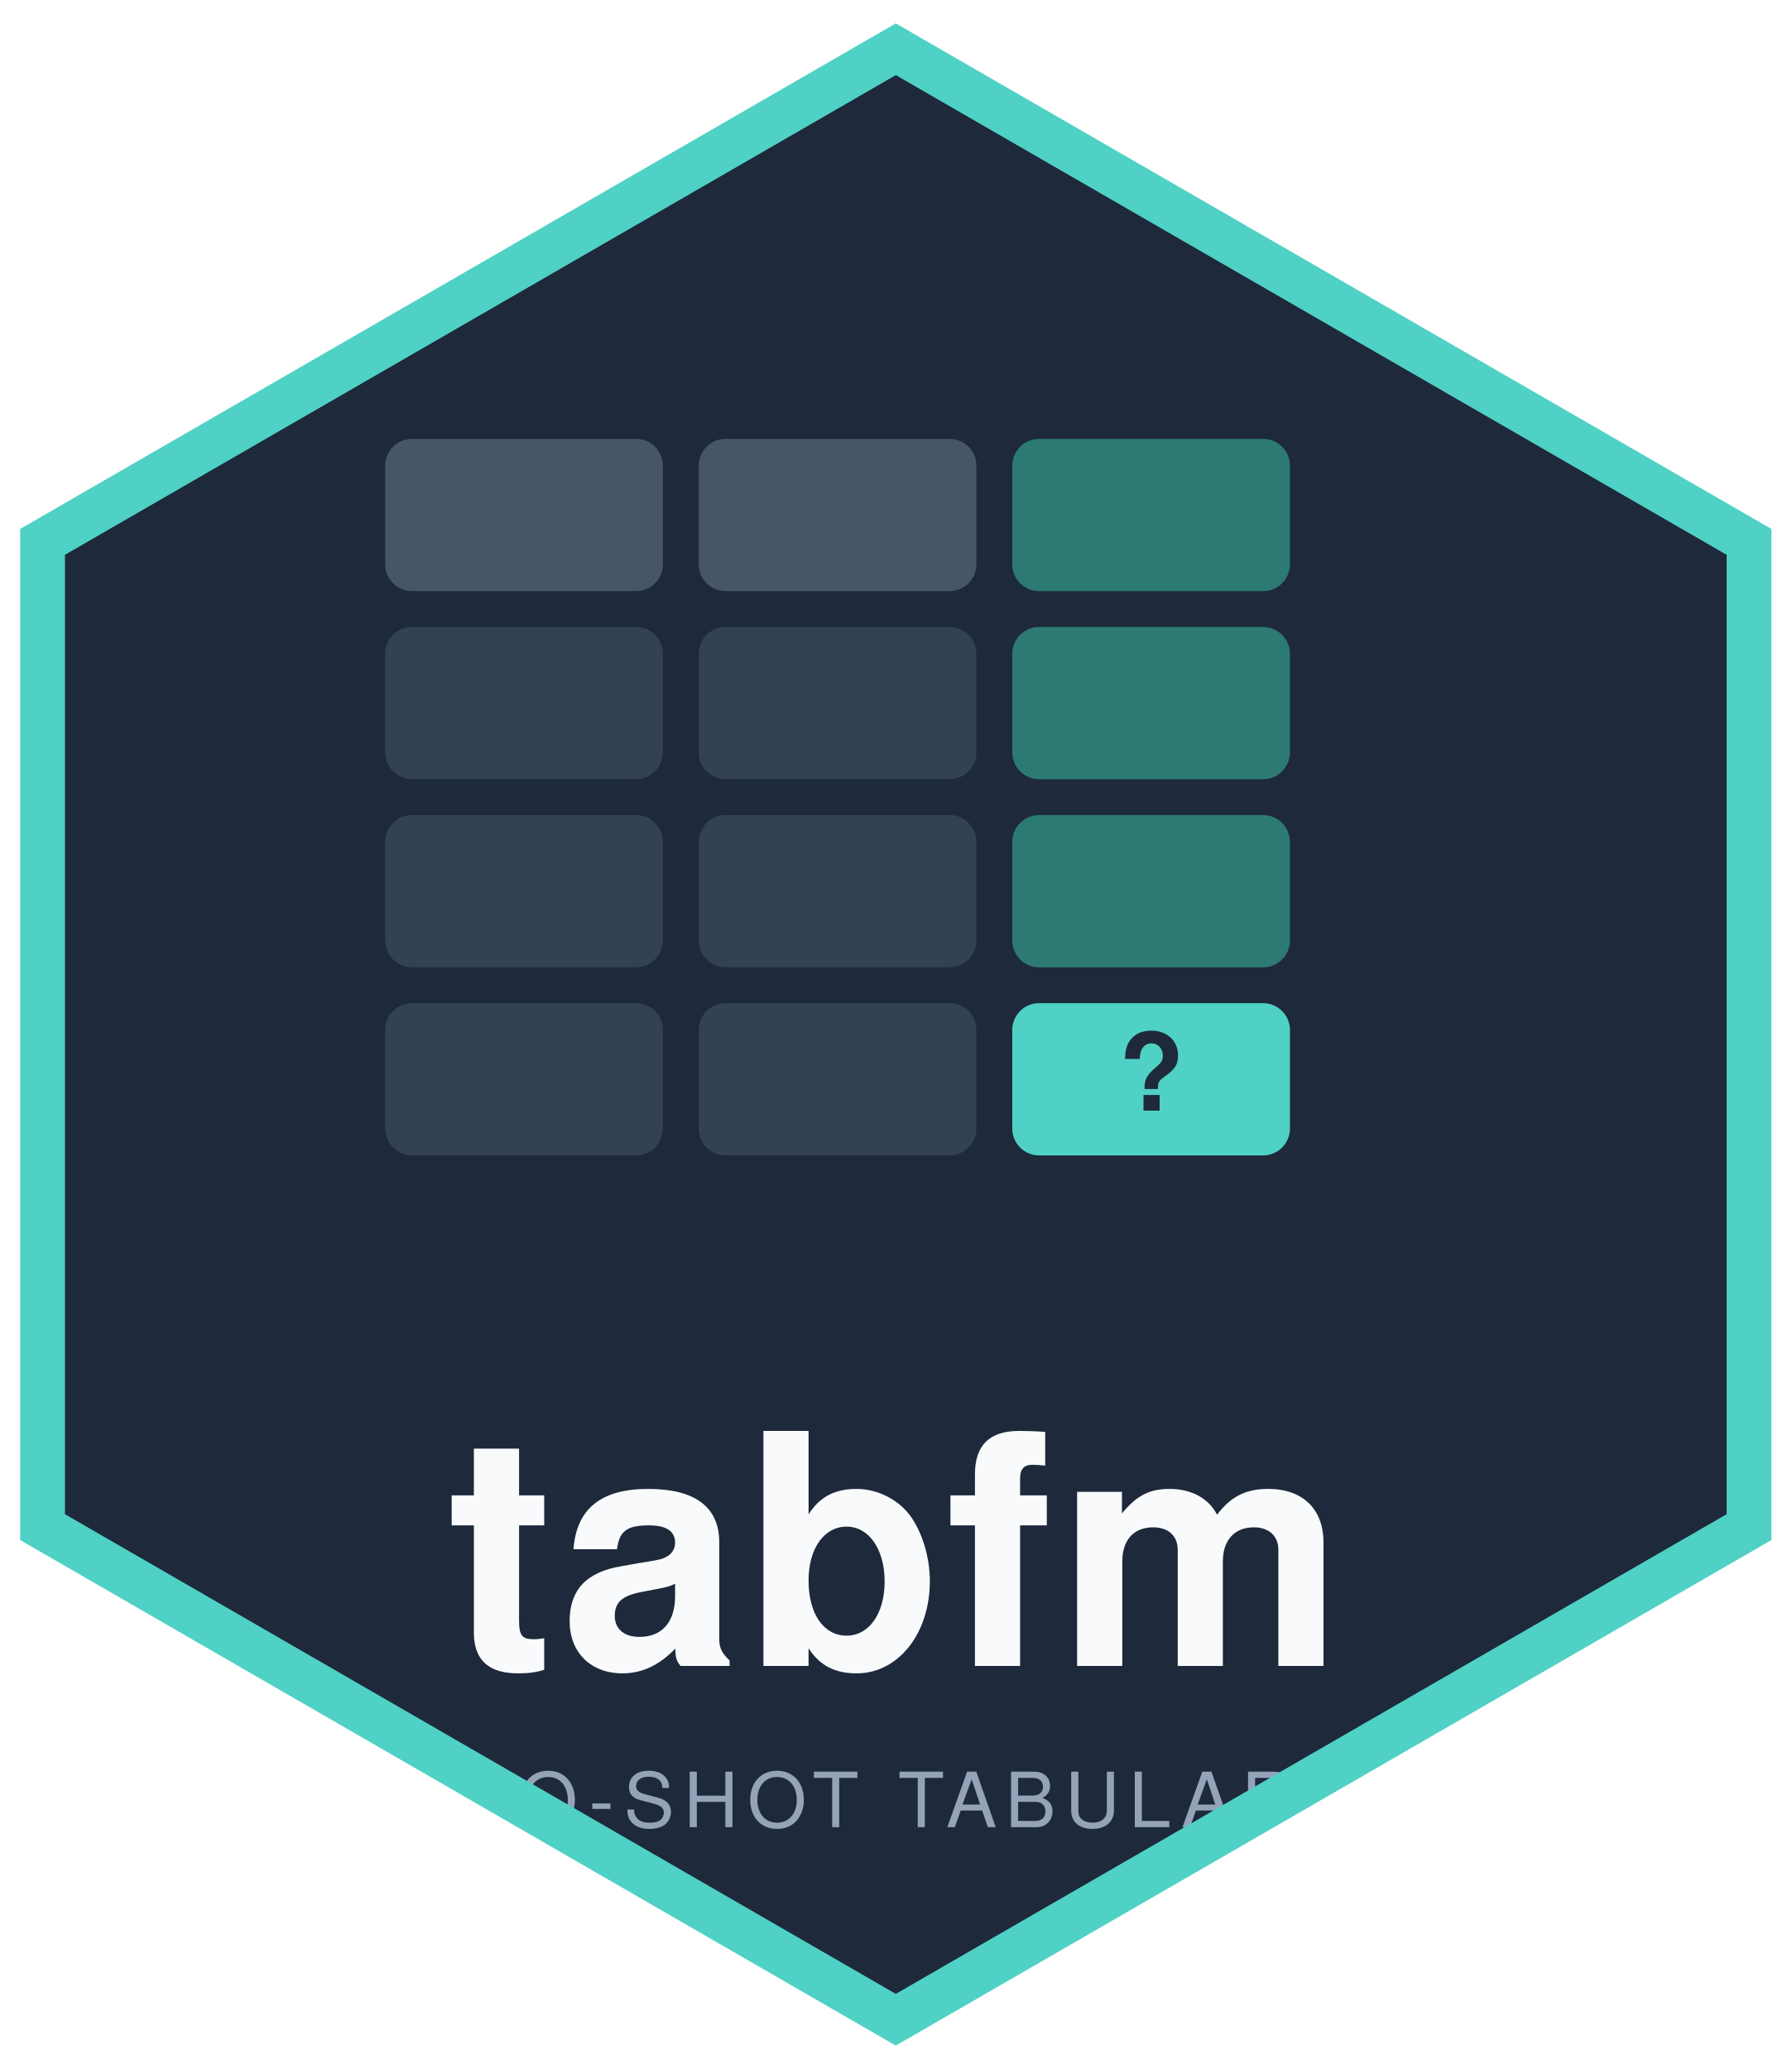
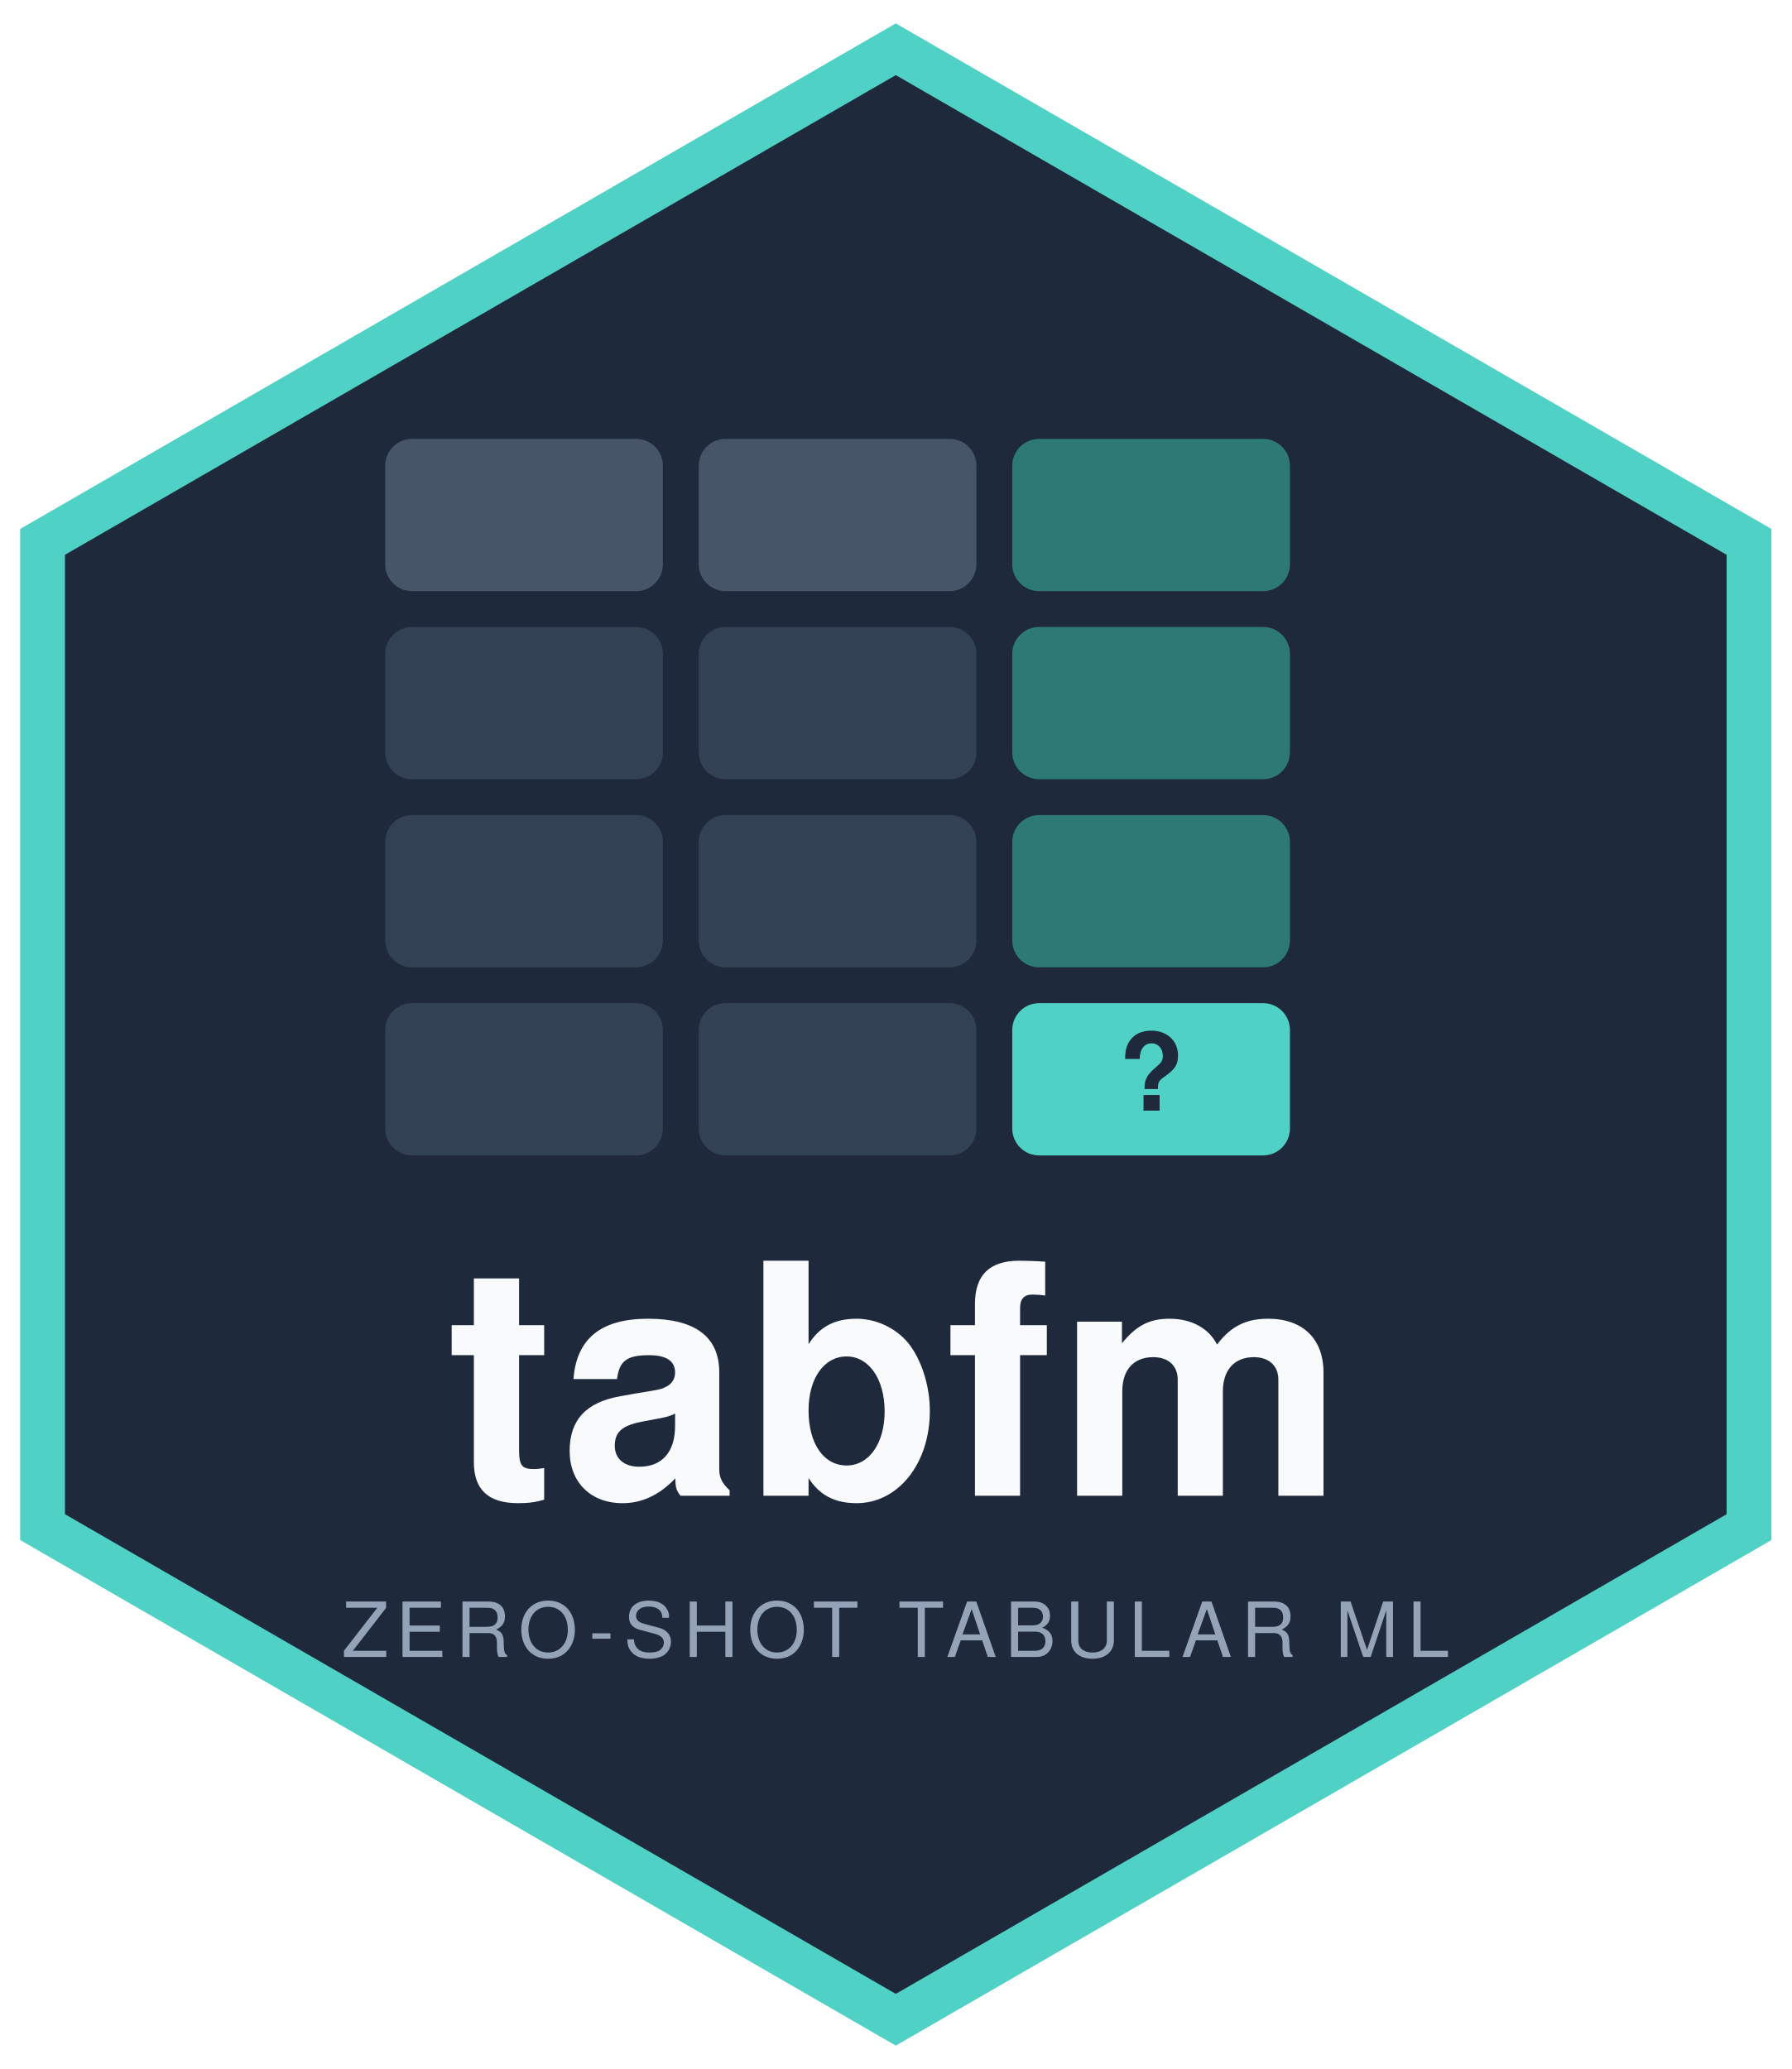
<svg xmlns="http://www.w3.org/2000/svg" viewBox="0 0 400 462" width="400" height="462">
  <defs>
    <clipPath id="hexclip">
      <polygon points="200,11 390.5,121 390.5,341 200,451 9.5,341 9.5,121" />
    </clipPath>
  </defs>
  <polygon points="200,11 390.5,121 390.5,341 200,451 9.5,341 9.5,121" fill="#1E293B" />
  <g clip-path="url(#hexclip)">
    <g>
      <rect x="86" y="98" width="62" height="34" rx="6" fill="#475569" />
      <rect x="156" y="98" width="62" height="34" rx="6" fill="#475569" />
      <rect x="226" y="98" width="62" height="34" rx="6" fill="#2C7A73" />
      <rect x="86" y="140" width="62" height="34" rx="6" fill="#334155" />
      <rect x="156" y="140" width="62" height="34" rx="6" fill="#334155" />
      <rect x="226" y="140" width="62" height="34" rx="6" fill="#2C7A73" />
      <rect x="86" y="182" width="62" height="34" rx="6" fill="#334155" />
      <rect x="156" y="182" width="62" height="34" rx="6" fill="#334155" />
      <rect x="226" y="182" width="62" height="34" rx="6" fill="#2C7A73" />
      <rect x="86" y="224" width="62" height="34" rx="6" fill="#334155" />
      <rect x="156" y="224" width="62" height="34" rx="6" fill="#334155" />
      <rect x="226" y="224" width="62" height="34" rx="6" fill="#4FD1C5" />
      <text x="257" y="248" font-family="Helvetica, Arial, sans-serif" font-size="24" font-weight="700" fill="#1E293B" text-anchor="middle">?</text>
    </g>
-     <text x="200" y="372" font-family="Helvetica, Arial, sans-serif" font-size="72" font-weight="700" fill="#F8FAFC" text-anchor="middle" letter-spacing="1">tabfm</text>
-     <text x="200" y="408" font-family="Helvetica, Arial, sans-serif" font-size="17" fill="#94A3B8" text-anchor="middle" letter-spacing="2">ZERO-SHOT TABULAR ML</text>
+     <text x="200" y="334" font-family="Helvetica, Arial, sans-serif" font-size="72" font-weight="700" fill="#F8FAFC" text-anchor="middle" letter-spacing="1">tabfm</text>
+     <text x="200" y="370" font-family="Helvetica, Arial, sans-serif" font-size="17" fill="#94A3B8" text-anchor="middle" letter-spacing="2">ZERO-SHOT TABULAR ML</text>
  </g>
  <polygon points="200,11 390.5,121 390.5,341 200,451 9.5,341 9.5,121" fill="none" stroke="#4FD1C5" stroke-width="10" />
</svg>
